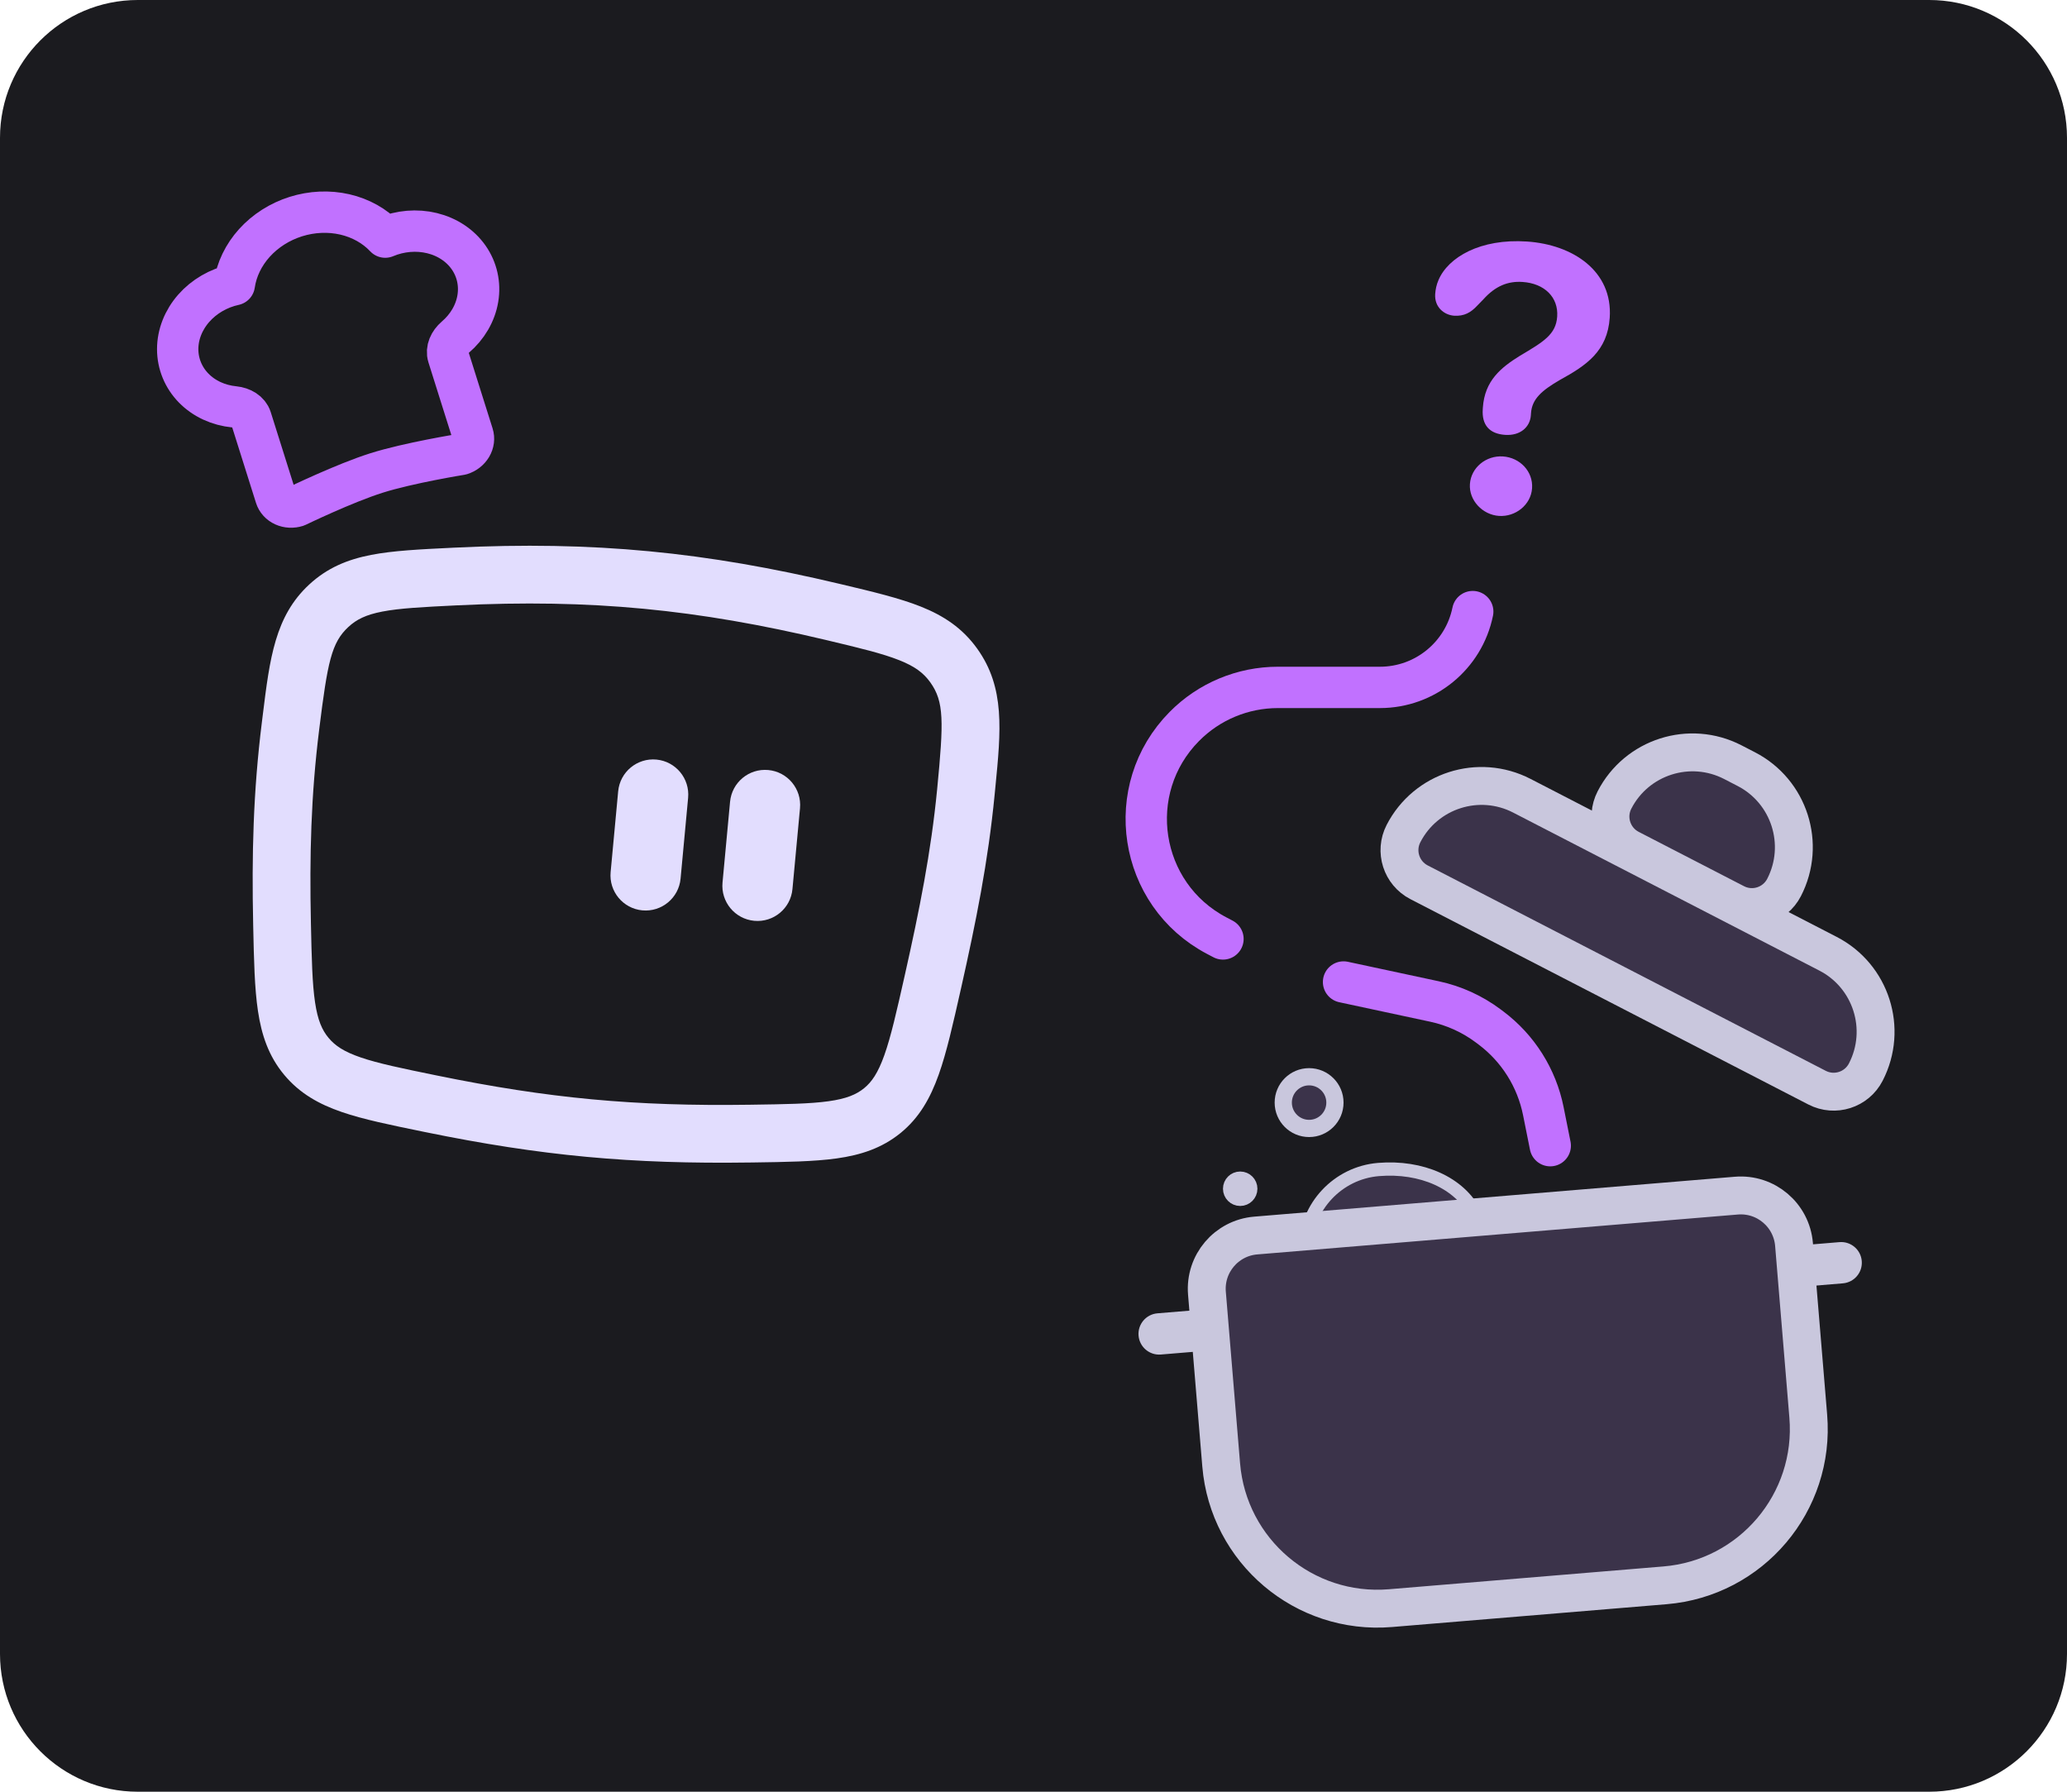
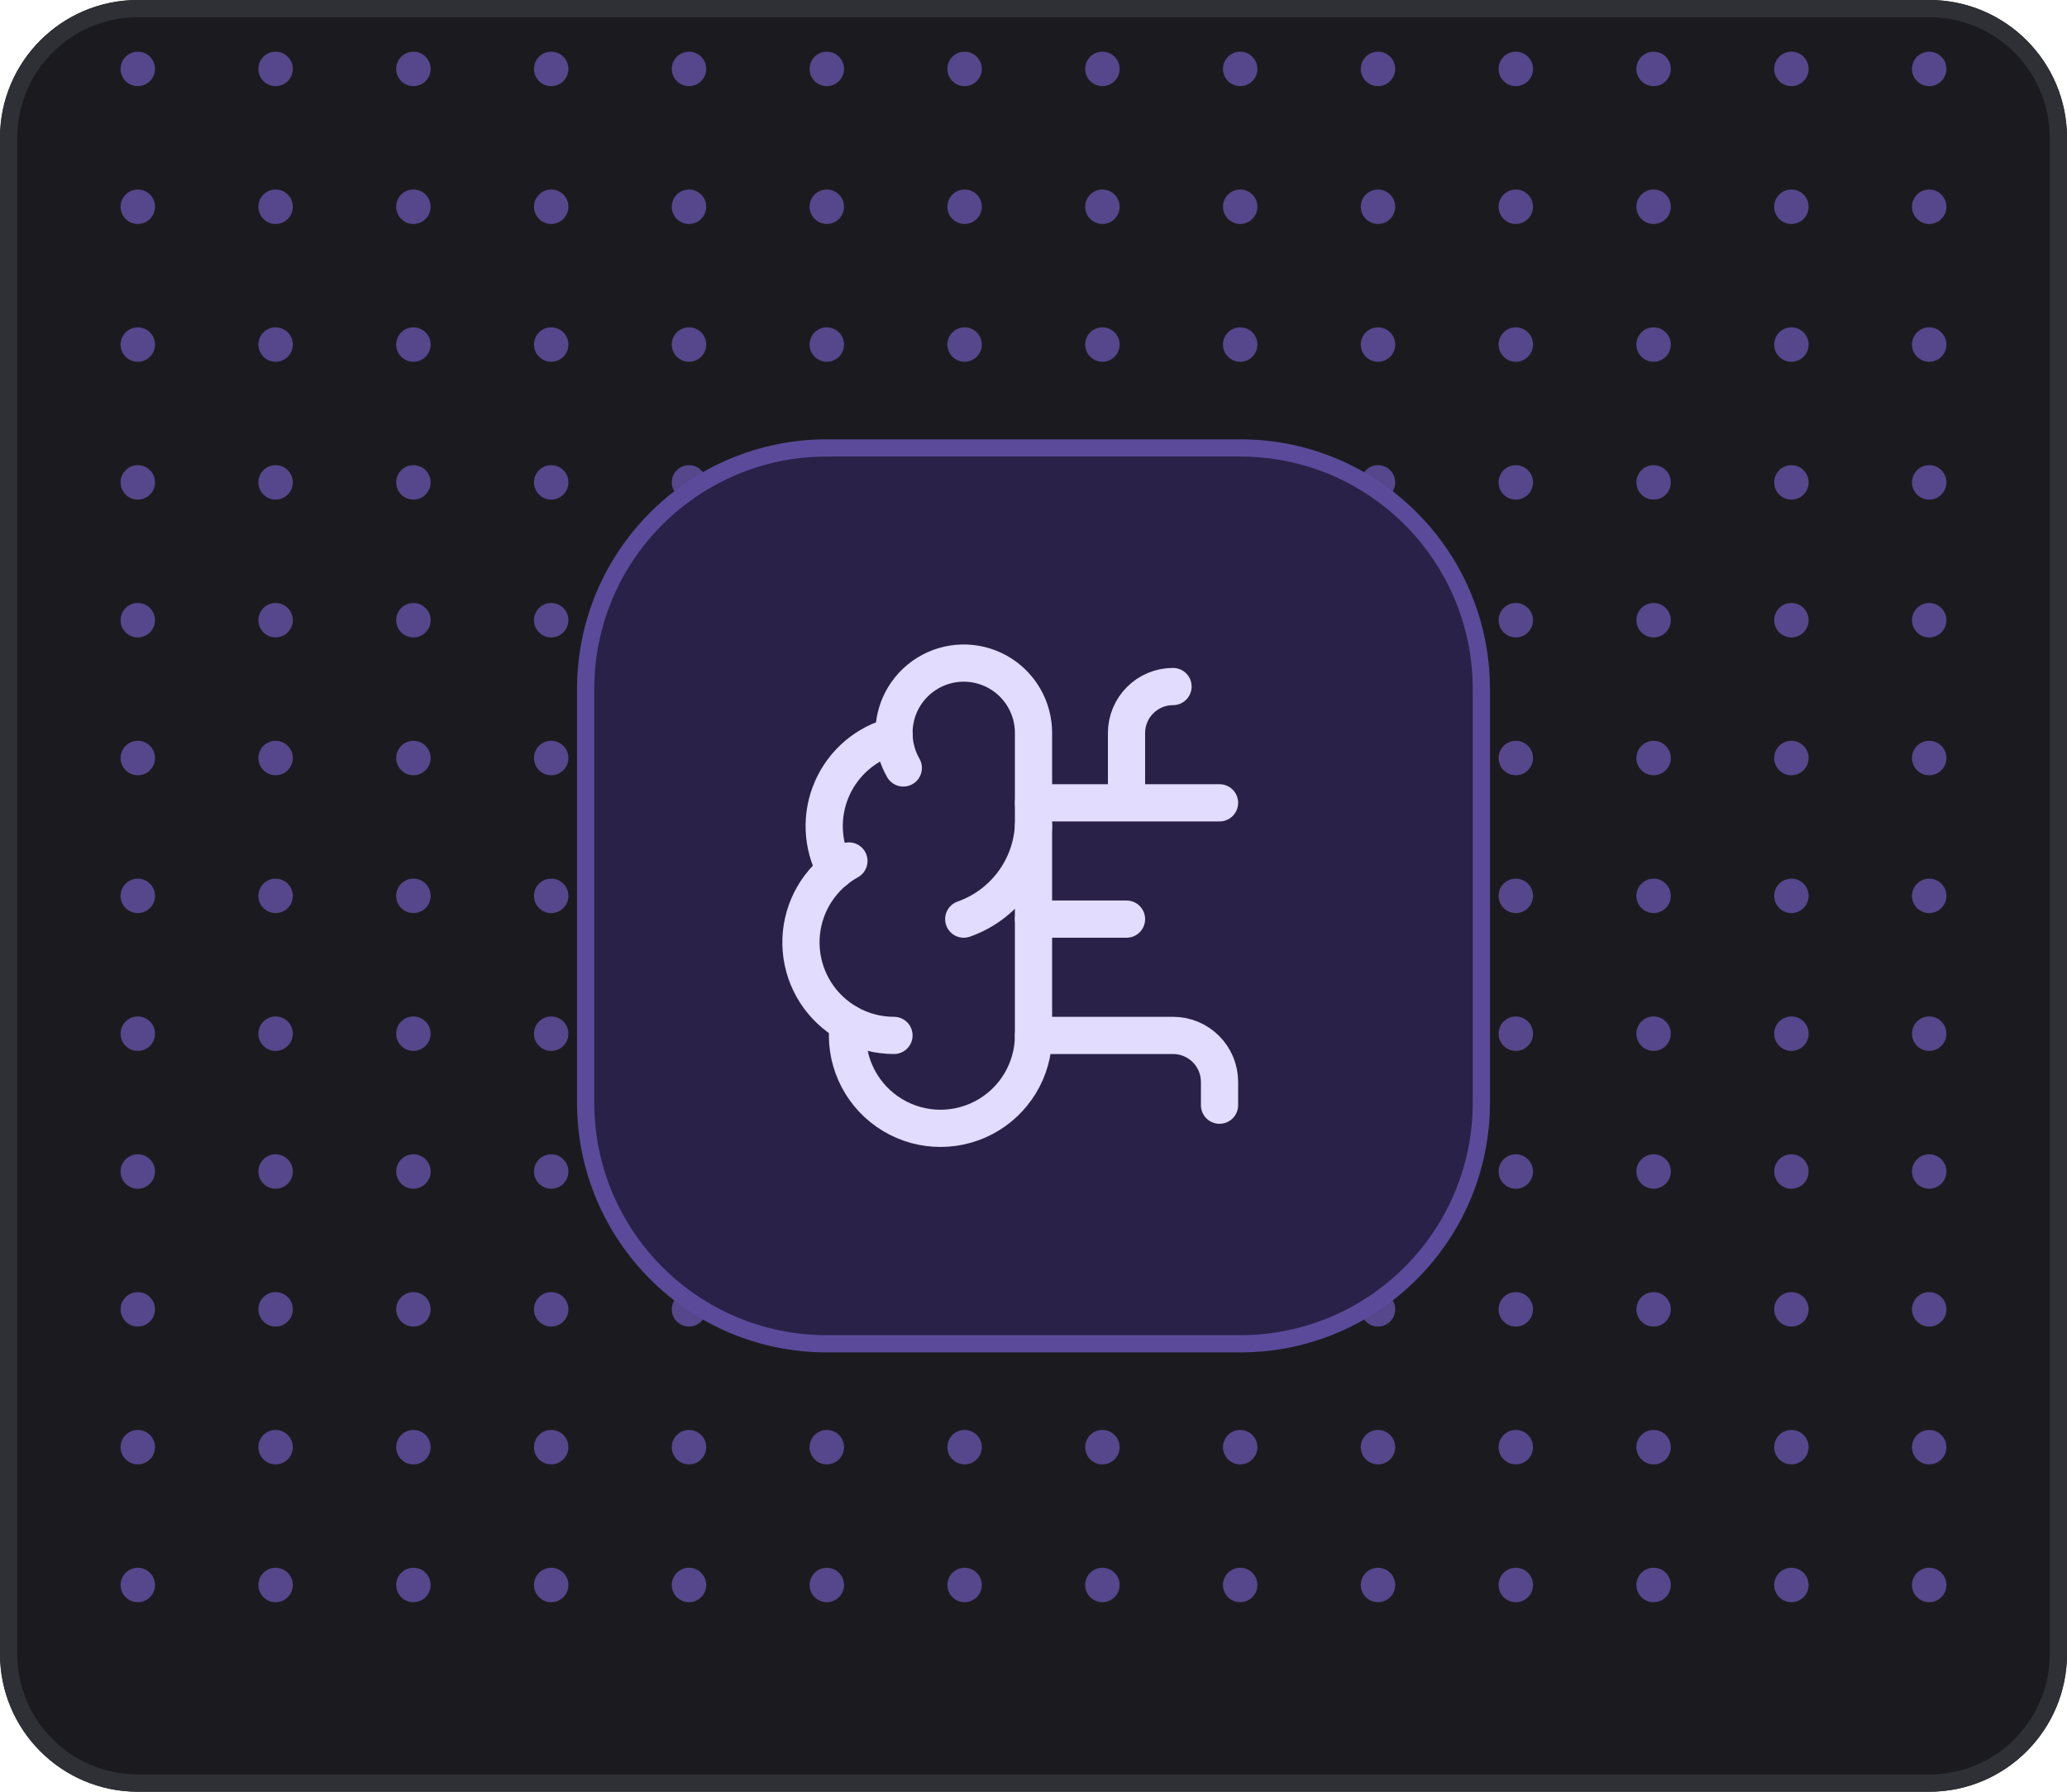
<svg xmlns="http://www.w3.org/2000/svg" width="120" height="104" viewBox="0 0 120 104" fill="none">
  <rect width="120" height="104" rx="8" fill="#1B1B1F" />
-   <path d="M35.888 45.93C35.993 44.809 36.987 43.985 38.108 44.089C39.229 44.194 40.053 45.188 39.949 46.309L39.511 51.001C39.406 52.122 38.412 52.946 37.291 52.842C36.17 52.737 35.346 51.743 35.45 50.622L35.888 45.93Z" fill="#E2DDFE" />
-   <path d="M42.384 46.536C42.489 45.415 43.483 44.591 44.604 44.696C45.725 44.8 46.549 45.794 46.444 46.915L46.006 51.607C45.902 52.728 44.908 53.553 43.787 53.448C42.666 53.343 41.842 52.349 41.946 51.228L42.384 46.536Z" fill="#E2DDFE" />
-   <path fill-rule="evenodd" clip-rule="evenodd" d="M47.943 37.146C40.483 35.374 34.324 34.757 26.491 35.139C24.511 35.236 23.201 35.304 22.188 35.5C21.249 35.682 20.7 35.952 20.225 36.392C19.242 37.304 19.019 38.418 18.532 42.332C18.052 46.178 17.966 49.657 18.05 53.588C18.095 55.683 18.128 57.097 18.291 58.185C18.445 59.217 18.695 59.788 19.074 60.242C19.456 60.7 19.968 61.045 20.936 61.377C21.96 61.728 23.32 62.01 25.342 62.423C31.881 63.761 36.826 64.219 43.523 64.124C45.611 64.095 47.022 64.072 48.109 63.92C49.141 63.775 49.712 63.533 50.165 63.165C50.608 62.805 50.97 62.285 51.339 61.251C51.723 60.172 52.05 58.728 52.528 56.606C53.379 52.82 54.049 49.488 54.407 45.803C54.789 41.862 54.813 40.733 54.01 39.609C53.622 39.066 53.124 38.686 52.215 38.324C51.233 37.932 49.923 37.617 47.943 37.146ZM26.328 31.79C34.487 31.392 40.962 32.042 48.718 33.884L48.832 33.911C50.668 34.347 52.22 34.716 53.457 35.209C54.792 35.741 55.882 36.462 56.738 37.66C58.353 39.92 58.11 42.399 57.786 45.694C57.772 45.837 57.758 45.981 57.744 46.127C57.365 50.023 56.659 53.518 55.799 57.342L55.776 57.443C55.327 59.438 54.958 61.083 54.497 62.376C54.013 63.735 53.372 64.88 52.278 65.768C51.194 66.648 49.972 67.044 48.575 67.24C47.255 67.425 45.632 67.448 43.675 67.476L43.57 67.477C36.635 67.575 31.449 67.095 24.67 65.709L24.565 65.687C22.675 65.3 21.101 64.979 19.848 64.549C18.517 64.092 17.399 63.468 16.5 62.39C15.598 61.309 15.185 60.085 14.975 58.681C14.777 57.357 14.742 55.728 14.7 53.767L14.698 53.66C14.611 49.628 14.698 45.976 15.204 41.917C15.223 41.77 15.241 41.624 15.258 41.48C15.662 38.218 15.964 35.771 17.945 33.934C18.996 32.959 20.175 32.474 21.551 32.208C22.826 31.961 24.378 31.885 26.214 31.796C26.252 31.794 26.29 31.792 26.328 31.79Z" fill="#E2DDFE" />
-   <path d="M88.352 46.189C85.848 44.897 82.772 45.88 81.481 48.383C80.949 49.413 81.353 50.68 82.384 51.212L105.49 63.133C106.521 63.665 107.788 63.26 108.319 62.229C109.611 59.726 108.629 56.65 106.125 55.359L88.352 46.189Z" fill="#3B334A" stroke="#C9C7DD" stroke-width="2.2" />
-   <path d="M100.6 44.24C98.096 42.949 95.02 43.931 93.729 46.434C93.197 47.465 93.602 48.731 94.632 49.263L100.745 52.417C101.775 52.949 103.042 52.544 103.574 51.514C104.865 49.01 103.883 45.934 101.38 44.643L100.6 44.24Z" fill="#3B334A" stroke="#C9C7DD" stroke-width="2.2" />
-   <path d="M87.38 25.242C88.263 25.301 88.829 24.788 88.875 24.101C88.878 24.062 88.881 24.023 88.883 23.983C88.939 23.16 89.504 22.666 90.57 22.048C92.104 21.206 93.322 20.381 93.453 18.44C93.635 15.733 91.315 14.198 88.647 14.019C85.941 13.837 84.075 14.933 83.513 16.254C83.396 16.522 83.339 16.794 83.32 17.069C83.269 17.834 83.849 18.286 84.418 18.325C85.006 18.364 85.396 18.134 85.757 17.745L86.117 17.375C86.819 16.595 87.548 16.309 88.391 16.366C89.666 16.451 90.479 17.255 90.403 18.372C90.334 19.412 89.615 19.836 88.241 20.65C87.151 21.326 86.194 22.088 86.088 23.657C86.087 23.677 86.083 23.736 86.082 23.756C86.019 24.677 86.478 25.181 87.38 25.242ZM87.024 29.946C87.985 30.01 88.88 29.302 88.945 28.341C89.011 27.361 88.237 26.56 87.257 26.494C86.276 26.428 85.401 27.137 85.336 28.099C85.273 29.04 86.064 29.881 87.024 29.946Z" fill="#C171FF" />
-   <path d="M85.5 35.5V35.5C84.978 38.061 82.726 39.9 80.113 39.9L74.189 39.9C72.148 39.9 70.192 40.716 68.757 42.167V42.167C65.147 45.815 66.088 51.915 70.629 54.305L71 54.5" stroke="#C171FF" stroke-width="2.4" stroke-linecap="round" />
-   <path d="M78 57L83.282 58.132C84.414 58.374 85.48 58.86 86.406 59.554L86.555 59.666C88.129 60.847 89.213 62.567 89.599 64.497L90 66.5" stroke="#C171FF" stroke-width="2.4" stroke-linecap="round" />
-   <path d="M85.65 70.453L85.835 70.825L86.192 70.611C87.313 69.939 88.733 69.975 89.913 70.475C91.105 70.98 91.939 71.903 92.02 72.889C92.189 74.931 90.281 76.818 87.408 77.055L75.964 78C74.713 78.104 73.677 77.878 72.949 77.433C72.23 76.995 71.799 76.339 71.732 75.524C71.676 74.846 71.809 74.041 72.308 73.47C72.788 72.921 73.684 72.502 75.349 72.74L75.779 72.801L75.788 72.367C75.836 70.059 77.654 68.08 80.031 67.883C82.508 67.679 84.743 68.641 85.65 70.453Z" fill="#3B334A" stroke="#C9C7DD" stroke-width="0.769" />
-   <circle cx="76" cy="64" r="1.5" fill="#3B334A" stroke="#C9C7DD" />
-   <circle cx="72" cy="69" r="0.5" fill="#3B334A" stroke="#C9C7DD" />
-   <path d="M72.902 71.716C71.196 71.858 69.928 73.356 70.069 75.062L70.896 85.028C71.312 90.036 75.709 93.759 80.718 93.344L96.663 92.02C101.672 91.605 105.395 87.207 104.979 82.199L104.152 72.233C104.01 70.527 102.512 69.258 100.806 69.4L72.902 71.716Z" fill="#3B334A" stroke="#C9C7DD" stroke-width="2.2" />
-   <path d="M104 72.331L106.79 72.099C107.451 72.044 108.031 72.535 108.085 73.196C108.14 73.856 107.649 74.436 106.989 74.491L104.198 74.722L104 72.331Z" fill="#C9C7DD" />
-   <path d="M66.099 77.526C66.044 76.866 66.535 76.286 67.196 76.231L70.983 75.917L71.181 78.309L67.394 78.623C66.734 78.678 66.154 78.187 66.099 77.526Z" fill="#C9C7DD" />
-   <path d="M26.766 26.375C27.019 26.296 27.233 26.13 27.362 25.914C27.491 25.698 27.523 25.45 27.452 25.225L26.735 22.951L26.019 20.676C25.896 20.288 26.094 19.864 26.433 19.573C27.136 18.972 27.599 18.178 27.74 17.331C27.882 16.484 27.692 15.638 27.206 14.943C26.719 14.248 25.966 13.749 25.081 13.533C24.195 13.317 23.233 13.398 22.364 13.763C21.756 13.116 20.939 12.658 20.017 12.446C19.094 12.235 18.106 12.279 17.174 12.572C16.241 12.866 15.407 13.397 14.772 14.099C14.137 14.802 13.731 15.645 13.603 16.524C12.683 16.724 11.849 17.209 11.248 17.893C10.647 18.578 10.317 19.418 10.316 20.266C10.316 21.114 10.646 21.915 11.246 22.528C11.847 23.141 12.681 23.526 13.601 23.616C14.046 23.661 14.451 23.895 14.573 24.282L16.007 28.832C16.078 29.057 16.247 29.242 16.476 29.345C16.705 29.448 16.976 29.461 17.229 29.381C17.229 29.381 19.992 28.043 21.863 27.453C23.735 26.863 26.766 26.375 26.766 26.375Z" stroke="#C171FF" stroke-width="2.4" stroke-linecap="round" stroke-linejoin="round" />
+   <circle cx="8" cy="4" r="1" fill="#56468B" />
+   <circle cx="16" cy="4" r="1" fill="#56468B" />
+   <circle cx="24" cy="4" r="1" fill="#56468B" />
+   <circle cx="32" cy="4" r="1" fill="#56468B" />
+   <circle cx="40" cy="4" r="1" fill="#56468B" />
+   <circle cx="48" cy="4" r="1" fill="#56468B" />
+   <circle cx="56" cy="4" r="1" fill="#56468B" />
+   <circle cx="64" cy="4" r="1" fill="#56468B" />
+   <circle cx="72" cy="4" r="1" fill="#56468B" />
+   <circle cx="80" cy="4" r="1" fill="#56468B" />
+   <circle cx="88" cy="4" r="1" fill="#56468B" />
+   <circle cx="96" cy="4" r="1" fill="#56468B" />
+   <circle cx="104" cy="4" r="1" fill="#56468B" />
+   <circle cx="112" cy="4" r="1" fill="#56468B" />
+   <circle cx="8" cy="12" r="1" fill="#56468B" />
+   <circle cx="16" cy="12" r="1" fill="#56468B" />
+   <circle cx="24" cy="12" r="1" fill="#56468B" />
+   <circle cx="32" cy="12" r="1" fill="#56468B" />
+   <circle cx="40" cy="12" r="1" fill="#56468B" />
+   <circle cx="48" cy="12" r="1" fill="#56468B" />
+   <circle cx="56" cy="12" r="1" fill="#56468B" />
+   <circle cx="64" cy="12" r="1" fill="#56468B" />
+   <circle cx="72" cy="12" r="1" fill="#56468B" />
+   <circle cx="80" cy="12" r="1" fill="#56468B" />
+   <circle cx="88" cy="12" r="1" fill="#56468B" />
+   <circle cx="96" cy="12" r="1" fill="#56468B" />
+   <circle cx="104" cy="12" r="1" fill="#56468B" />
+   <circle cx="112" cy="12" r="1" fill="#56468B" />
+   <circle cx="8" cy="20" r="1" fill="#56468B" />
+   <circle cx="16" cy="20" r="1" fill="#56468B" />
+   <circle cx="24" cy="20" r="1" fill="#56468B" />
+   <circle cx="32" cy="20" r="1" fill="#56468B" />
+   <circle cx="40" cy="20" r="1" fill="#56468B" />
+   <circle cx="48" cy="20" r="1" fill="#56468B" />
+   <circle cx="56" cy="20" r="1" fill="#56468B" />
+   <circle cx="64" cy="20" r="1" fill="#56468B" />
+   <circle cx="72" cy="20" r="1" fill="#56468B" />
+   <circle cx="80" cy="20" r="1" fill="#56468B" />
+   <circle cx="88" cy="20" r="1" fill="#56468B" />
+   <circle cx="96" cy="20" r="1" fill="#56468B" />
+   <circle cx="104" cy="20" r="1" fill="#56468B" />
+   <circle cx="112" cy="20" r="1" fill="#56468B" />
+   <circle cx="8" cy="28" r="1" fill="#56468B" />
+   <circle cx="16" cy="28" r="1" fill="#56468B" />
+   <circle cx="24" cy="28" r="1" fill="#56468B" />
+   <circle cx="32" cy="28" r="1" fill="#56468B" />
+   <circle cx="40" cy="28" r="1" fill="#56468B" />
+   <circle cx="48" cy="28" r="1" fill="#56468B" />
+   <circle cx="56" cy="28" r="1" fill="#56468B" />
+   <circle cx="64" cy="28" r="1" fill="#56468B" />
+   <circle cx="72" cy="28" r="1" fill="#56468B" />
+   <circle cx="80" cy="28" r="1" fill="#56468B" />
+   <circle cx="88" cy="28" r="1" fill="#56468B" />
+   <circle cx="96" cy="28" r="1" fill="#56468B" />
+   <circle cx="104" cy="28" r="1" fill="#56468B" />
+   <circle cx="112" cy="28" r="1" fill="#56468B" />
+   <circle cx="8" cy="36" r="1" fill="#56468B" />
+   <circle cx="16" cy="36" r="1" fill="#56468B" />
+   <circle cx="24" cy="36" r="1" fill="#56468B" />
+   <circle cx="32" cy="36" r="1" fill="#56468B" />
+   <circle cx="40" cy="36" r="1" fill="#56468B" />
+   <circle cx="48" cy="36" r="1" fill="#56468B" />
+   <circle cx="56" cy="36" r="1" fill="#56468B" />
+   <circle cx="64" cy="36" r="1" fill="#56468B" />
+   <circle cx="72" cy="36" r="1" fill="#56468B" />
+   <circle cx="80" cy="36" r="1" fill="#56468B" />
+   <circle cx="88" cy="36" r="1" fill="#56468B" />
+   <circle cx="96" cy="36" r="1" fill="#56468B" />
+   <circle cx="104" cy="36" r="1" fill="#56468B" />
+   <circle cx="112" cy="36" r="1" fill="#56468B" />
+   <circle cx="8" cy="44" r="1" fill="#56468B" />
+   <circle cx="16" cy="44" r="1" fill="#56468B" />
+   <circle cx="24" cy="44" r="1" fill="#56468B" />
+   <circle cx="32" cy="44" r="1" fill="#56468B" />
+   <circle cx="40" cy="44" r="1" fill="#56468B" />
+   <circle cx="48" cy="44" r="1" fill="#56468B" />
+   <circle cx="56" cy="44" r="1" fill="#56468B" />
+   <circle cx="64" cy="44" r="1" fill="#56468B" />
+   <circle cx="72" cy="44" r="1" fill="#56468B" />
+   <circle cx="80" cy="44" r="1" fill="#56468B" />
+   <circle cx="88" cy="44" r="1" fill="#56468B" />
+   <circle cx="96" cy="44" r="1" fill="#56468B" />
+   <circle cx="104" cy="44" r="1" fill="#56468B" />
+   <circle cx="112" cy="44" r="1" fill="#56468B" />
+   <circle cx="8" cy="52" r="1" fill="#56468B" />
+   <circle cx="16" cy="52" r="1" fill="#56468B" />
+   <circle cx="24" cy="52" r="1" fill="#56468B" />
+   <circle cx="32" cy="52" r="1" fill="#56468B" />
+   <circle cx="40" cy="52" r="1" fill="#56468B" />
+   <circle cx="48" cy="52" r="1" fill="#56468B" />
+   <circle cx="56" cy="52" r="1" fill="#56468B" />
+   <circle cx="64" cy="52" r="1" fill="#56468B" />
+   <circle cx="72" cy="52" r="1" fill="#56468B" />
+   <circle cx="80" cy="52" r="1" fill="#56468B" />
+   <circle cx="88" cy="52" r="1" fill="#56468B" />
+   <circle cx="96" cy="52" r="1" fill="#56468B" />
+   <circle cx="104" cy="52" r="1" fill="#56468B" />
+   <circle cx="112" cy="52" r="1" fill="#56468B" />
+   <circle cx="8" cy="60" r="1" fill="#56468B" />
+   <circle cx="16" cy="60" r="1" fill="#56468B" />
+   <circle cx="24" cy="60" r="1" fill="#56468B" />
+   <circle cx="32" cy="60" r="1" fill="#56468B" />
+   <circle cx="40" cy="60" r="1" fill="#56468B" />
+   <circle cx="48" cy="60" r="1" fill="#56468B" />
+   <circle cx="56" cy="60" r="1" fill="#56468B" />
+   <circle cx="64" cy="60" r="1" fill="#56468B" />
+   <circle cx="72" cy="60" r="1" fill="#56468B" />
+   <circle cx="80" cy="60" r="1" fill="#56468B" />
+   <circle cx="88" cy="60" r="1" fill="#56468B" />
+   <circle cx="96" cy="60" r="1" fill="#56468B" />
+   <circle cx="104" cy="60" r="1" fill="#56468B" />
+   <circle cx="112" cy="60" r="1" fill="#56468B" />
+   <circle cx="8" cy="68" r="1" fill="#56468B" />
+   <circle cx="16" cy="68" r="1" fill="#56468B" />
+   <circle cx="24" cy="68" r="1" fill="#56468B" />
+   <circle cx="32" cy="68" r="1" fill="#56468B" />
+   <circle cx="40" cy="68" r="1" fill="#56468B" />
+   <circle cx="48" cy="68" r="1" fill="#56468B" />
+   <circle cx="56" cy="68" r="1" fill="#56468B" />
+   <circle cx="64" cy="68" r="1" fill="#56468B" />
+   <circle cx="72" cy="68" r="1" fill="#56468B" />
+   <circle cx="80" cy="68" r="1" fill="#56468B" />
+   <circle cx="88" cy="68" r="1" fill="#56468B" />
+   <circle cx="96" cy="68" r="1" fill="#56468B" />
+   <circle cx="104" cy="68" r="1" fill="#56468B" />
+   <circle cx="112" cy="68" r="1" fill="#56468B" />
+   <circle cx="8" cy="76" r="1" fill="#56468B" />
+   <circle cx="16" cy="76" r="1" fill="#56468B" />
+   <circle cx="24" cy="76" r="1" fill="#56468B" />
+   <circle cx="32" cy="76" r="1" fill="#56468B" />
+   <circle cx="40" cy="76" r="1" fill="#56468B" />
+   <circle cx="48" cy="76" r="1" fill="#56468B" />
+   <circle cx="56" cy="76" r="1" fill="#56468B" />
+   <circle cx="64" cy="76" r="1" fill="#56468B" />
+   <circle cx="72" cy="76" r="1" fill="#56468B" />
+   <circle cx="80" cy="76" r="1" fill="#56468B" />
+   <circle cx="88" cy="76" r="1" fill="#56468B" />
+   <circle cx="96" cy="76" r="1" fill="#56468B" />
+   <circle cx="104" cy="76" r="1" fill="#56468B" />
+   <circle cx="112" cy="76" r="1" fill="#56468B" />
+   <circle cx="8" cy="84" r="1" fill="#56468B" />
+   <circle cx="16" cy="84" r="1" fill="#56468B" />
+   <circle cx="24" cy="84" r="1" fill="#56468B" />
+   <circle cx="32" cy="84" r="1" fill="#56468B" />
+   <circle cx="40" cy="84" r="1" fill="#56468B" />
+   <circle cx="48" cy="84" r="1" fill="#56468B" />
+   <circle cx="56" cy="84" r="1" fill="#56468B" />
+   <circle cx="64" cy="84" r="1" fill="#56468B" />
+   <circle cx="72" cy="84" r="1" fill="#56468B" />
+   <circle cx="80" cy="84" r="1" fill="#56468B" />
+   <circle cx="88" cy="84" r="1" fill="#56468B" />
+   <circle cx="96" cy="84" r="1" fill="#56468B" />
+   <circle cx="104" cy="84" r="1" fill="#56468B" />
+   <circle cx="112" cy="84" r="1" fill="#56468B" />
+   <circle cx="8" cy="92" r="1" fill="#56468B" />
+   <circle cx="16" cy="92" r="1" fill="#56468B" />
+   <circle cx="24" cy="92" r="1" fill="#56468B" />
+   <circle cx="32" cy="92" r="1" fill="#56468B" />
+   <circle cx="40" cy="92" r="1" fill="#56468B" />
+   <circle cx="48" cy="92" r="1" fill="#56468B" />
+   <circle cx="56" cy="92" r="1" fill="#56468B" />
+   <circle cx="64" cy="92" r="1" fill="#56468B" />
+   <circle cx="72" cy="92" r="1" fill="#56468B" />
+   <circle cx="80" cy="92" r="1" fill="#56468B" />
+   <circle cx="88" cy="92" r="1" fill="#56468B" />
+   <circle cx="96" cy="92" r="1" fill="#56468B" />
+   <circle cx="104" cy="92" r="1" fill="#56468B" />
+   <circle cx="112" cy="92" r="1" fill="#56468B" />
+   <rect x="34" y="26" width="52" height="52" rx="14" fill="#2A2148" stroke="#5B4A9A" stroke-width="1" />
+   <g transform="translate(43.8 35.8) scale(1.35)" fill="none" stroke="#E2DDFE" stroke-linecap="round" stroke-linejoin="round" stroke-width="1.6">
+     <path d="M12 5a3 3 0 1 0-5.997.125a4 4 0 0 0-2.526 5.77a4 4 0 0 0 .556 6.588A4 4 0 1 0 12 18Z" />
+     <path d="M9 13a4.5 4.5 0 0 0 3-4M6.003 5.125A3 3 0 0 0 6.401 6.5m-2.924 4.396a4 4 0 0 1 .585-.396M6 18a4 4 0 0 1-1.967-.516M12 13h4m-4 5h6a2 2 0 0 1 2 2v1M12 8h8m-4 0V5a2 2 0 0 1 2-2" />
+     <circle cx="16" cy="13" r=".5" fill="#E2DDFE" stroke="none" />
+     <circle cx="18" cy="3" r=".5" fill="#E2DDFE" stroke="none" />
+     <circle cx="20" cy="21" r=".5" fill="#E2DDFE" stroke="none" />
+     <circle cx="20" cy="8" r=".5" fill="#E2DDFE" stroke="none" />
+   </g>
+   <rect x="0.5" y="0.5" width="119" height="103" rx="7.5" stroke="#2E3035" />
</svg>
